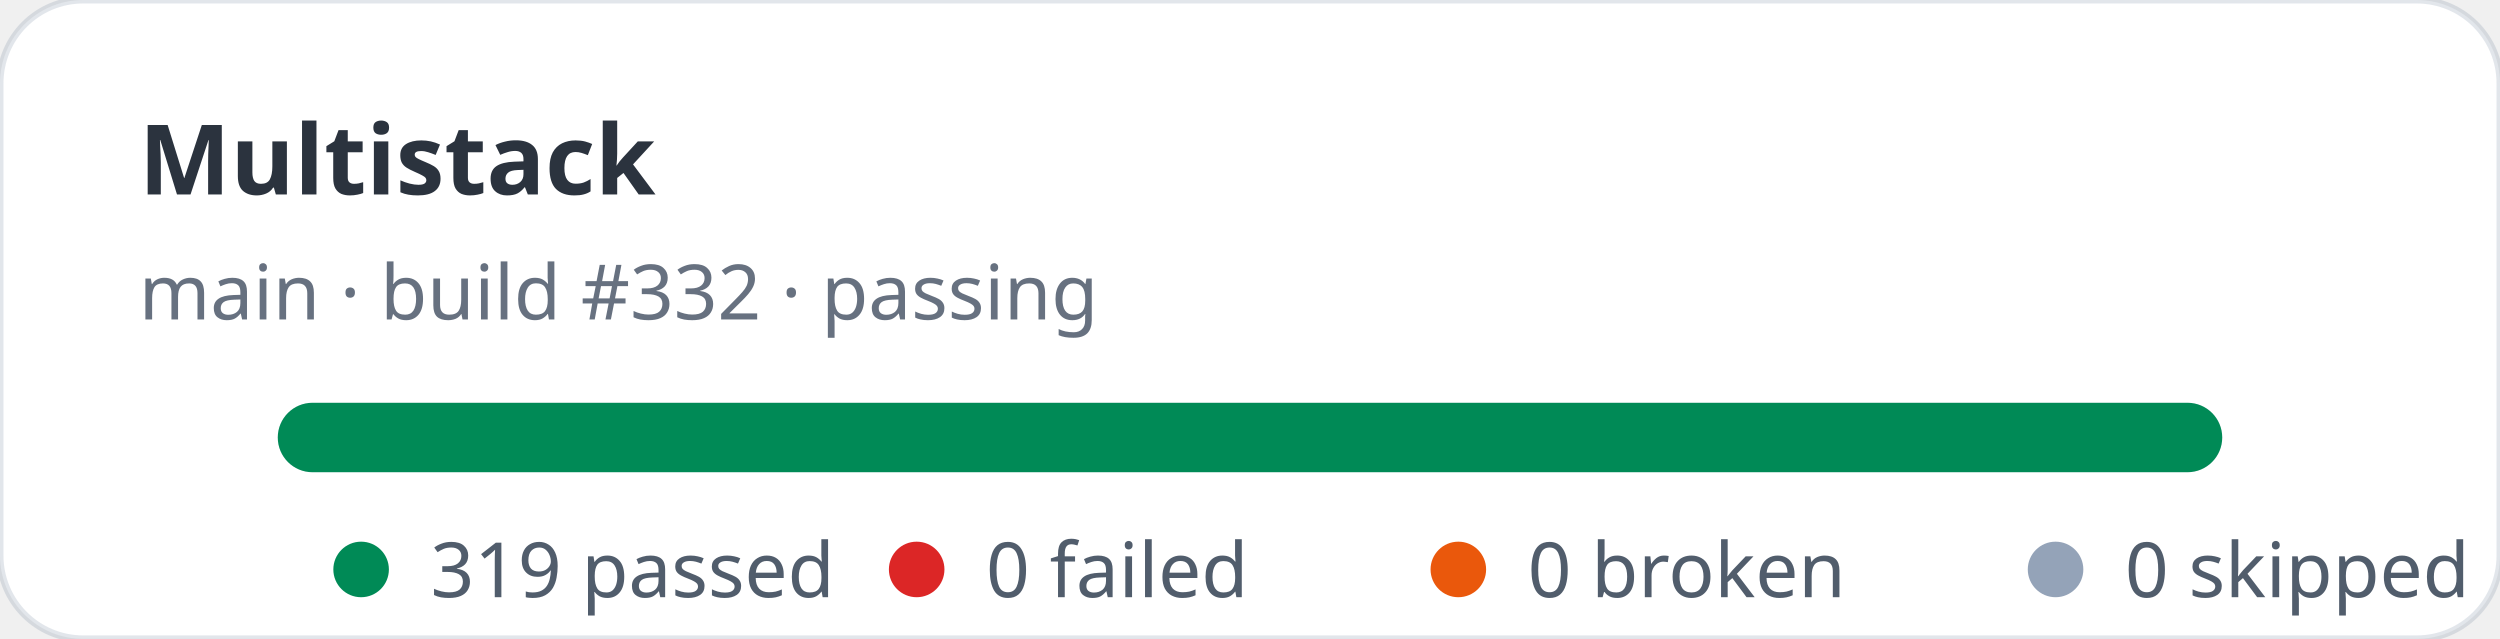
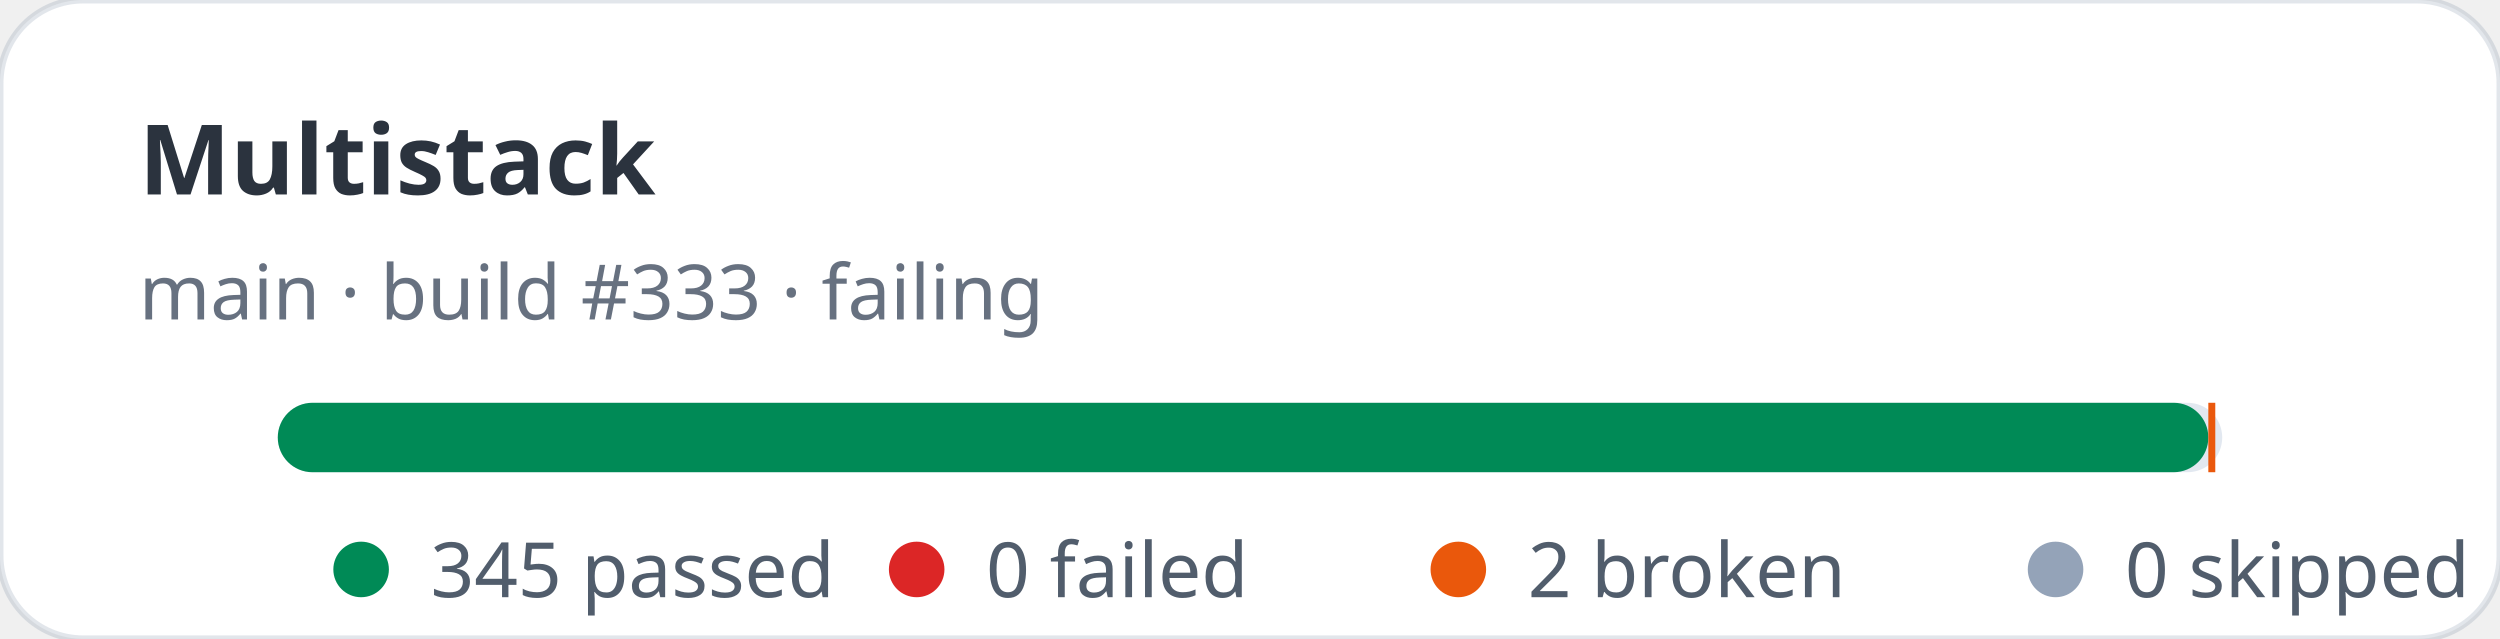
- <svg xmlns="http://www.w3.org/2000/svg" width="360" height="92" viewBox="0 0 360 92" role="img" aria-label="Multistack stats: 319 passed, 0 failed">
+ <svg xmlns="http://www.w3.org/2000/svg" width="360" height="92" viewBox="0 0 360 92" role="img" aria-label="Multistack stats: 345 passed, 0 failed">
  <rect width="360" height="92" rx="12" fill="#ffffff" stroke="rgba(11,48,86,0.12)" />
  <text x="20" y="28" fill="rgba(1,10,24,0.83)" font-family="ui-sans-serif,system-ui,sans-serif" font-size="14" font-weight="700">Multistack</text>
-   <text x="20" y="46" fill="rgba(2,19,44,0.6)" font-family="ui-sans-serif,system-ui,sans-serif" font-size="11">main · build #332 · passing</text>
+   <text x="20" y="46" fill="rgba(2,19,44,0.6)" font-family="ui-sans-serif,system-ui,sans-serif" font-size="11">main · build #333 · failing</text>
  <rect x="40" y="58" width="280" height="10" rx="5" fill="#e2e8f0" />
-   <rect x="40" y="58" width="280" height="10" rx="5" fill="#008a56" />
+   <rect x="40" y="58" width="278" height="10" rx="5" fill="#008a56" />
+   <rect x="318" y="58" width="1" height="10" fill="#ea580c" />
  <g font-family="ui-sans-serif,system-ui,sans-serif" font-size="11" fill="rgba(1,18,40,0.68)">
    <circle cx="52" cy="82" r="4" fill="#008a56" />
-     <text x="62" y="86">319 passed</text>
+     <text x="62" y="86">345 passed</text>
    <circle cx="132" cy="82" r="4" fill="#dc2626" />
    <text x="142" y="86">0 failed</text>
    <circle cx="210" cy="82" r="4" fill="#ea580c" />
-     <text x="220" y="86">0 broken</text>
+     <text x="220" y="86">2 broken</text>
    <circle cx="296" cy="82" r="4" fill="#94a3b8" />
    <text x="306" y="86">0 skipped</text>
  </g>
</svg>
